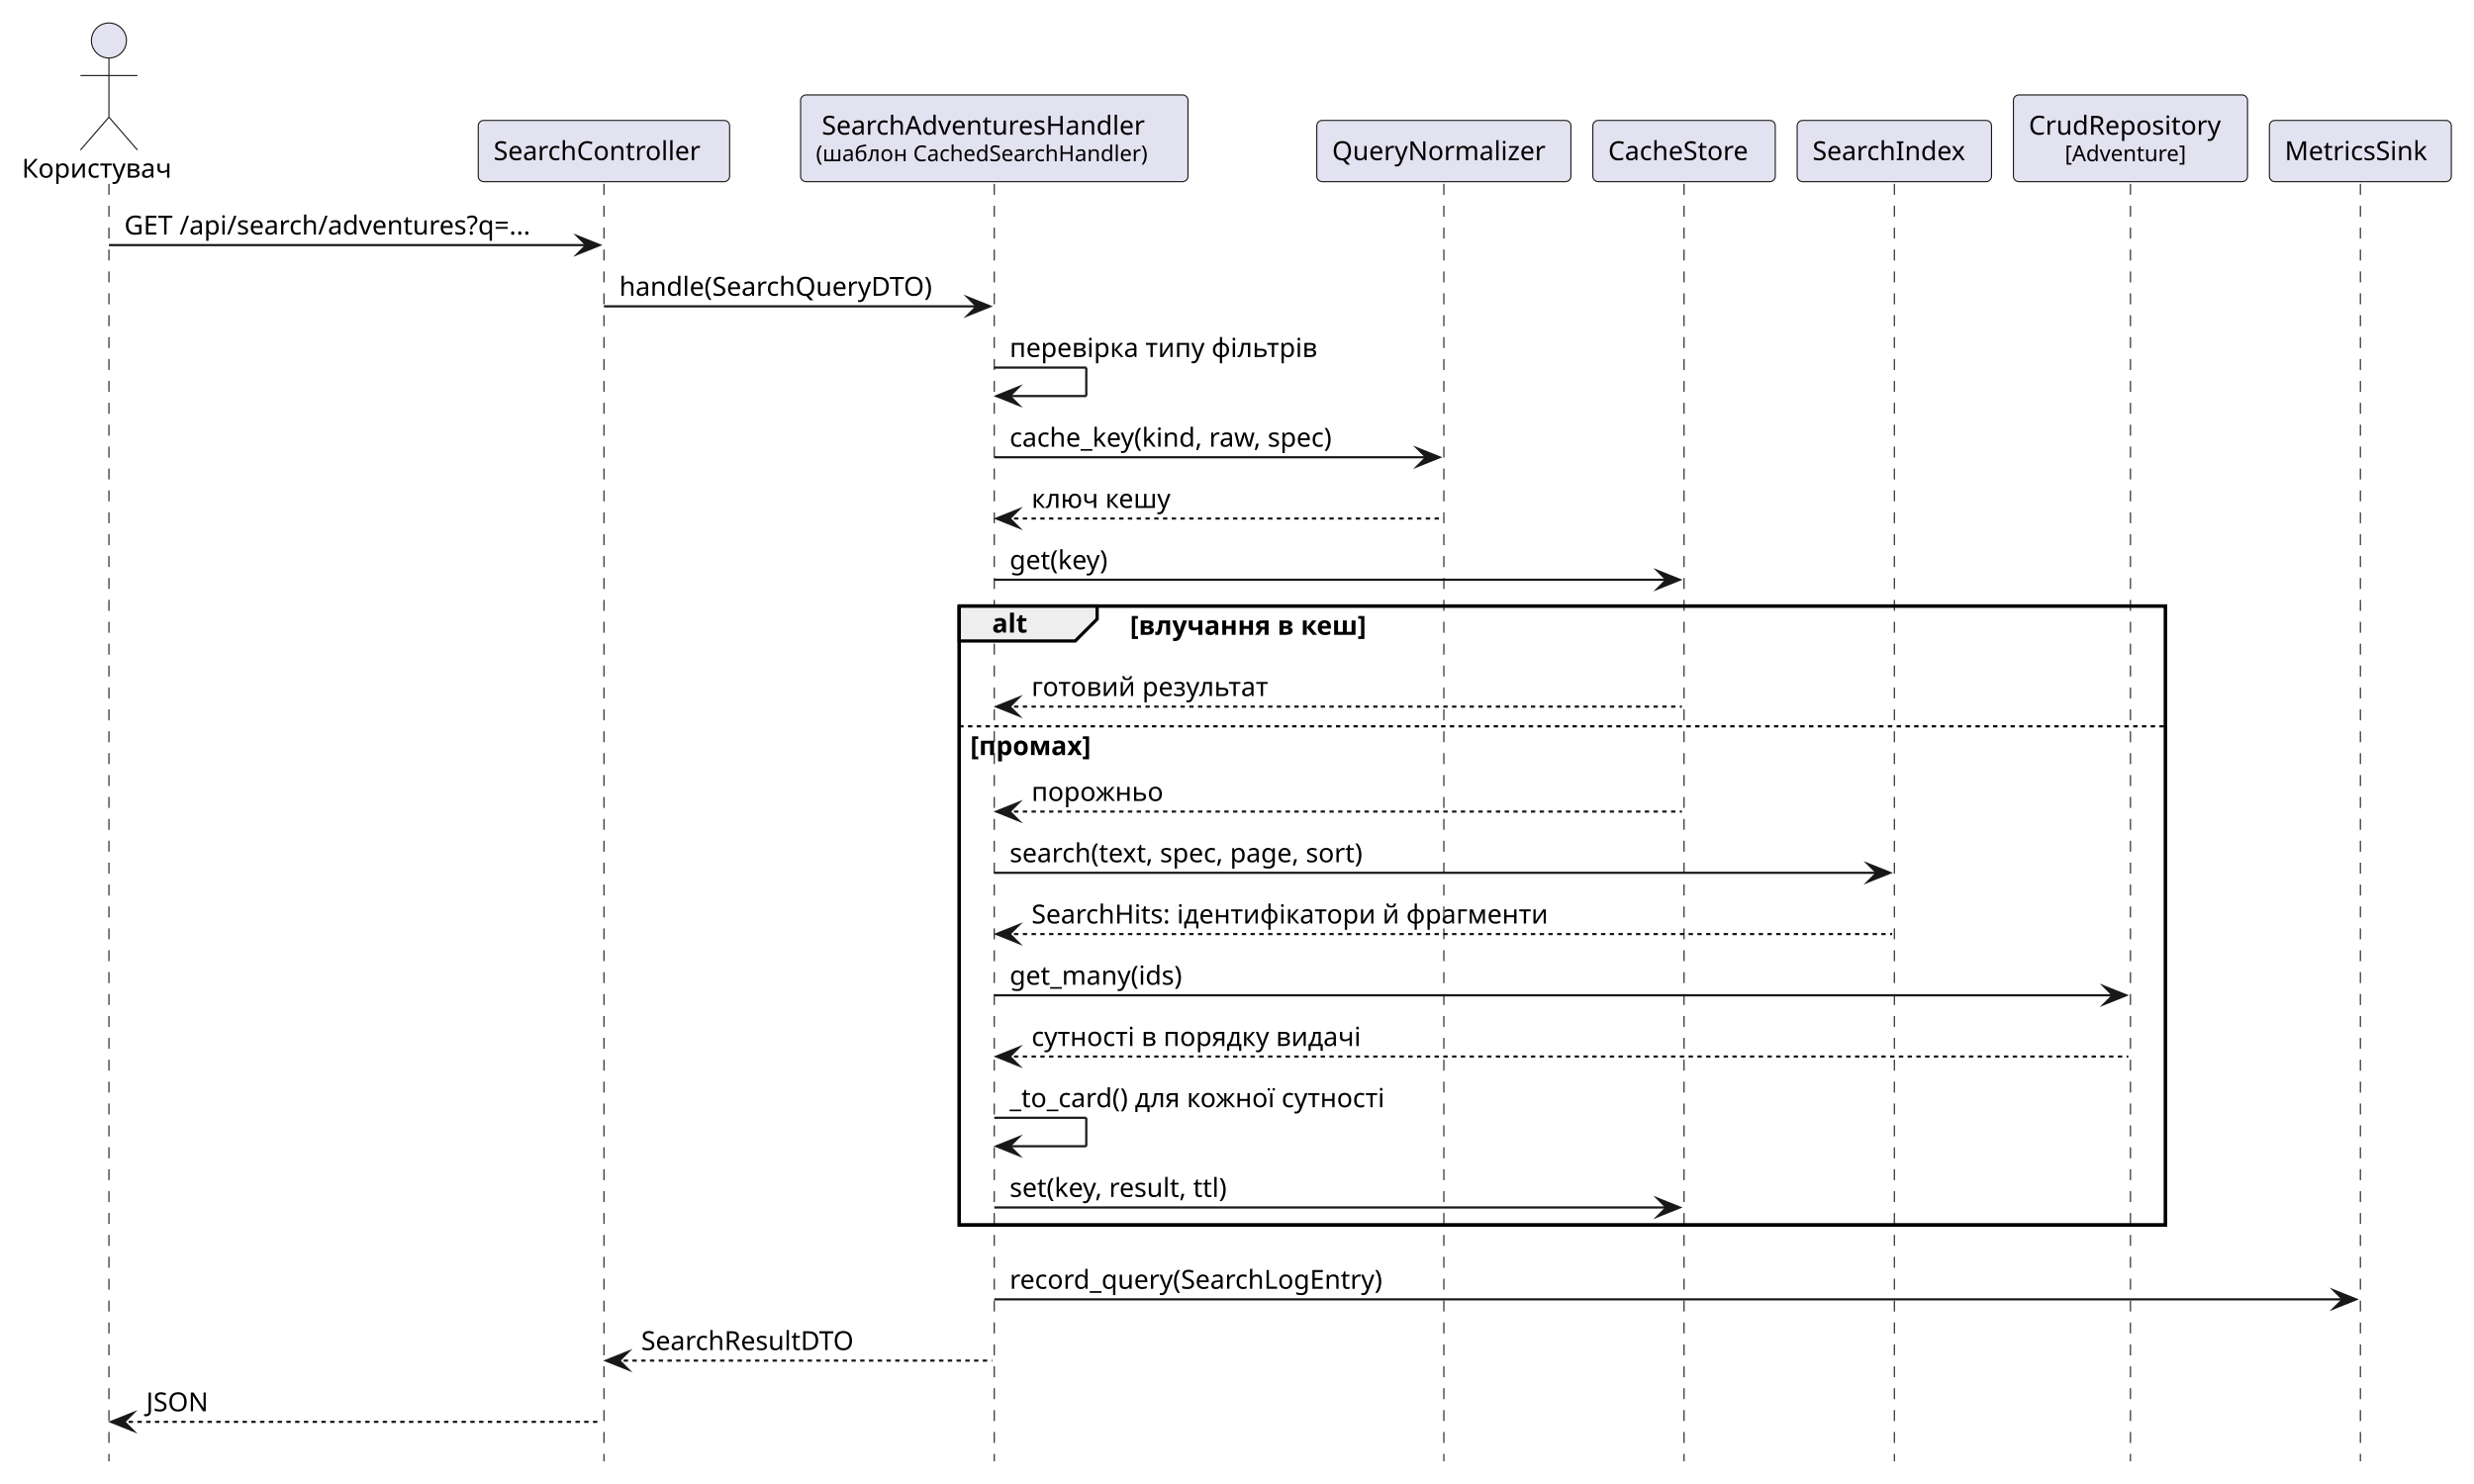
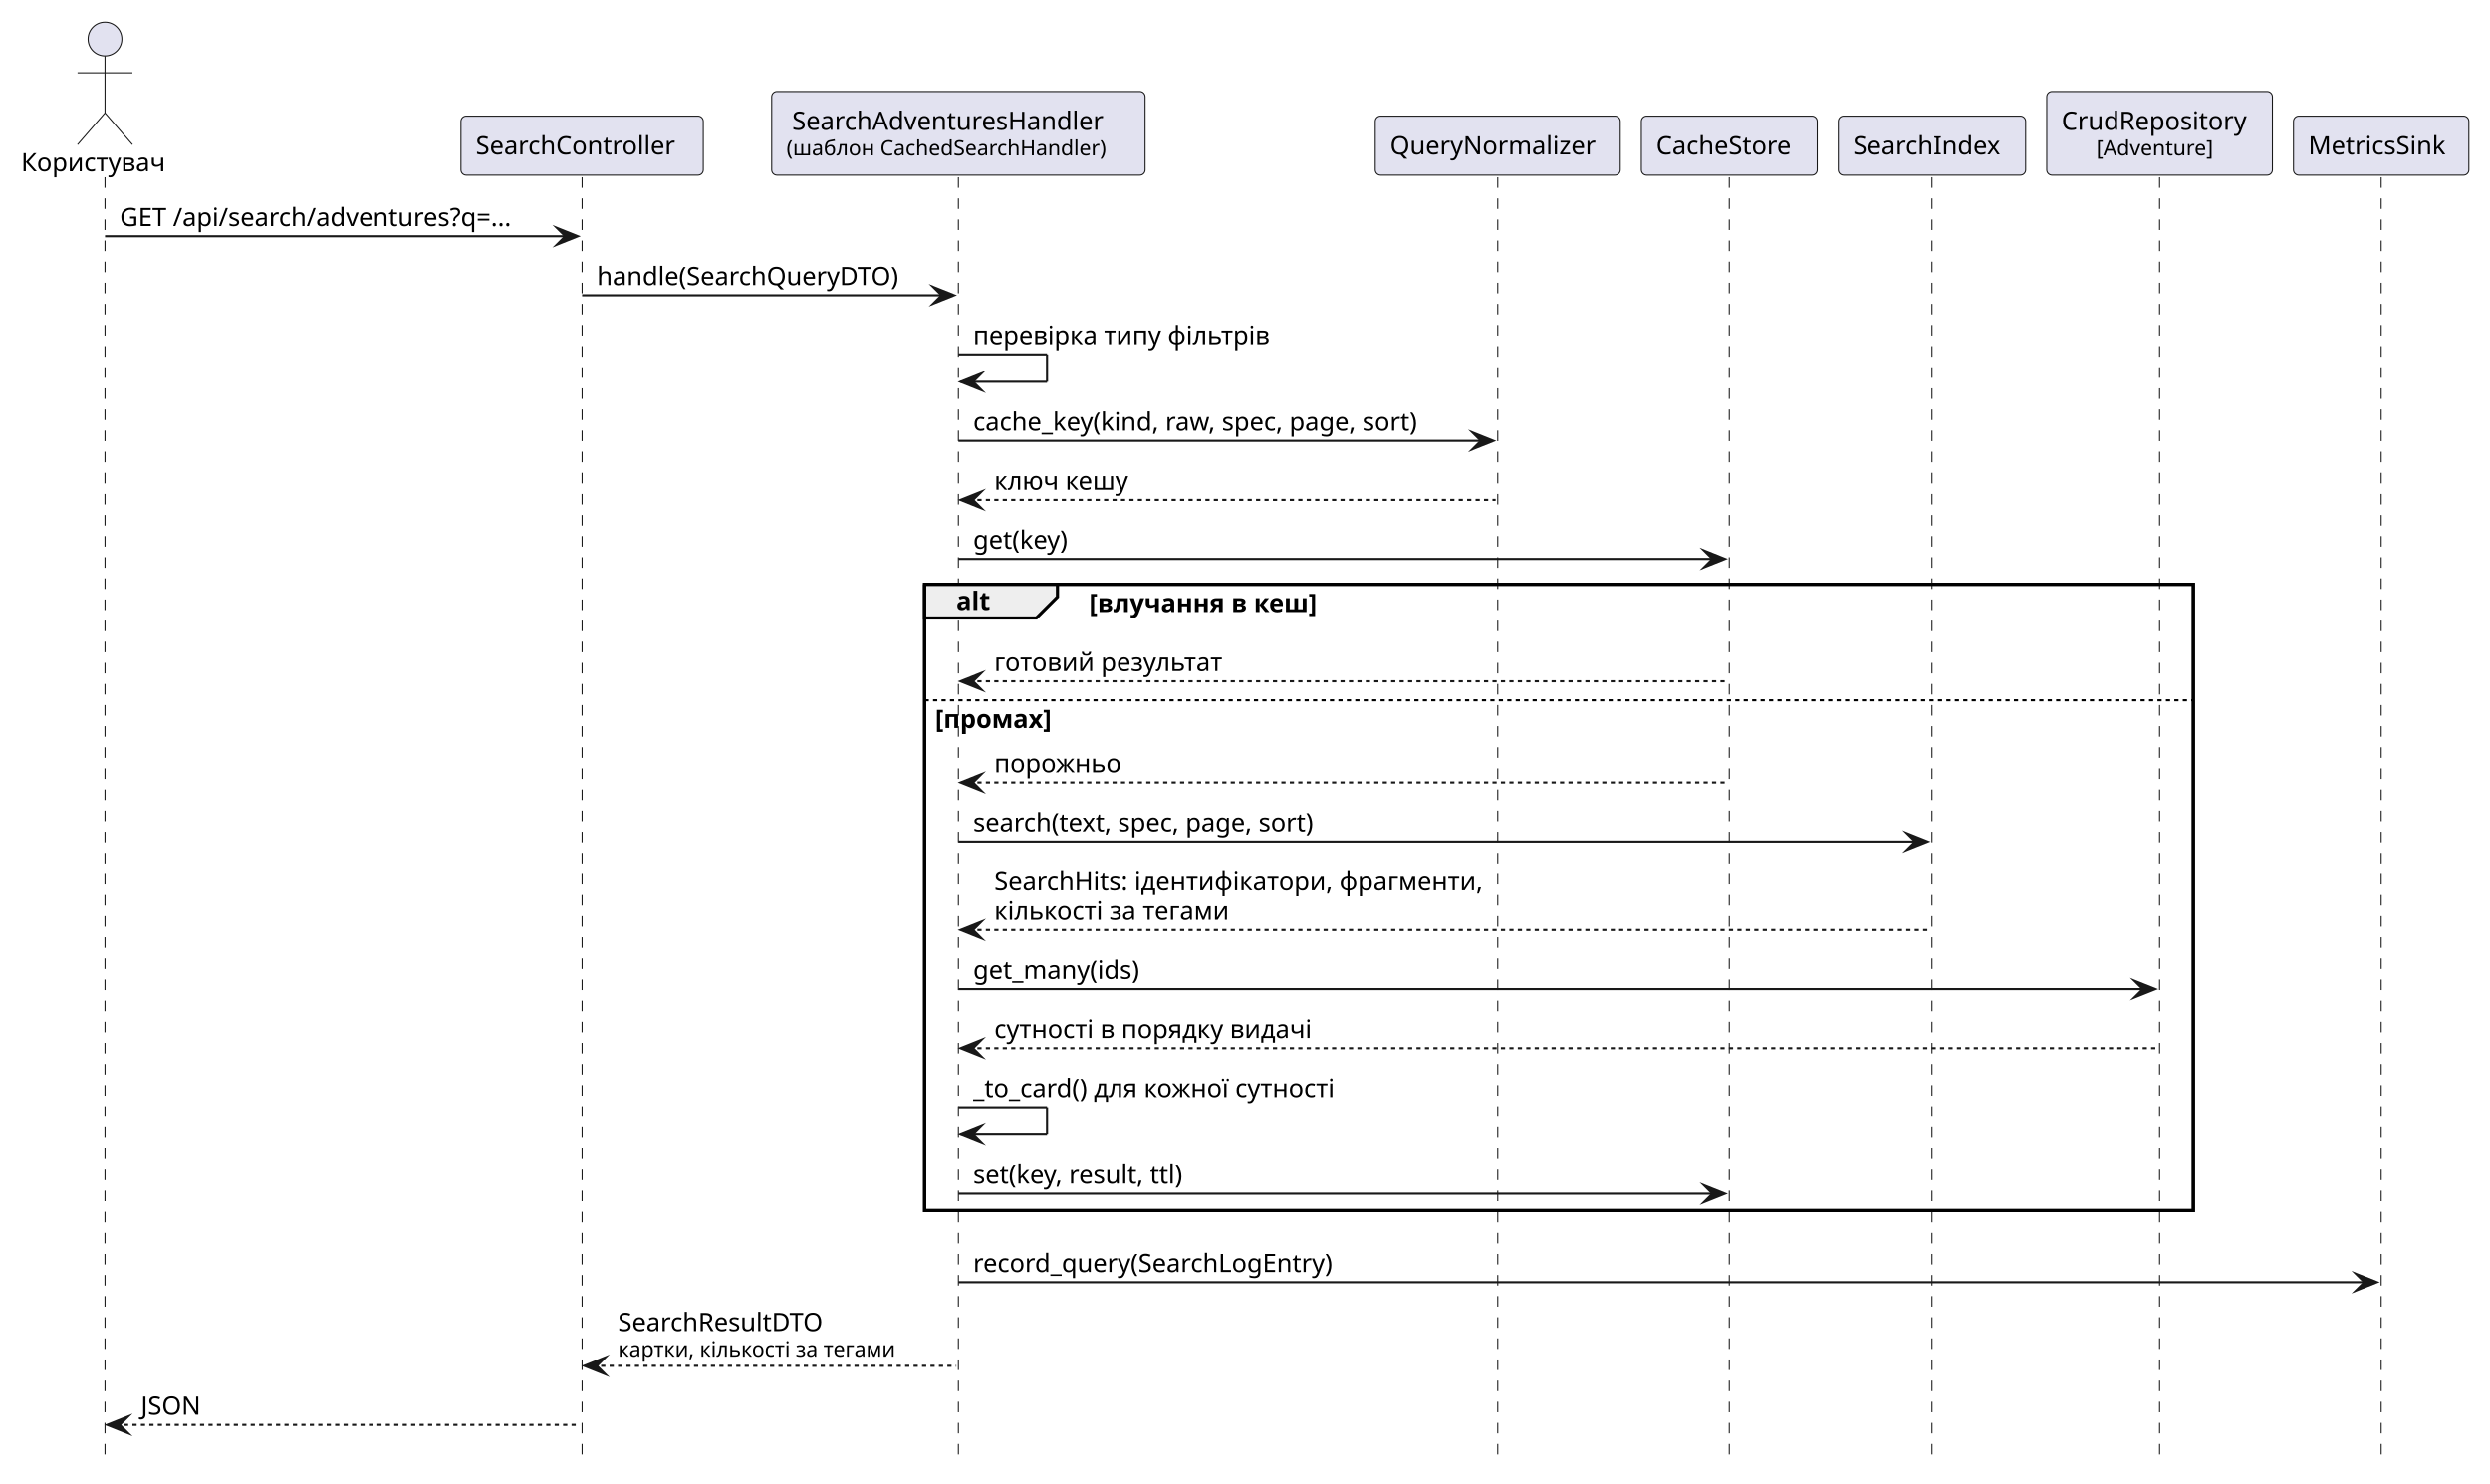
- <svg xmlns="http://www.w3.org/2000/svg" version="1.1" data-diagram-type="SEQUENCE" style="width:1765px;height:1059px;background:#FFFFFF;" width="1765.625px" height="1059.375px" viewBox="0 0 1765 1059" zoomAndPan="magnify" preserveAspectRatio="none" contentStyleType="text/css">
+ <svg xmlns="http://www.w3.org/2000/svg" version="1.1" data-diagram-type="SEQUENCE" style="width:1843px;height:1098px;background:#FFFFFF;" width="1843.75px" height="1098.438px" viewBox="0 0 1843 1098" zoomAndPan="magnify" preserveAspectRatio="none" contentStyleType="text/css">
  <defs />
  <g font-family="sans-serif" lengthAdjust="spacing">
-     <rect x="684.352" y="432.471" width="860.565" height="441.699" fill="none" style="stroke:#000;stroke-width:2.344;" />
+     <rect x="684.352" y="432.471" width="939.078" height="463.525" fill="none" style="stroke:#000;stroke-width:2.344;" />
    <g>
-       <rect x="72.252" y="131.201" width="12.5" height="911.572" fill="#000" fill-opacity="0" />
-       <line x1="77.721" y1="131.201" x2="77.721" y2="1042.773" style="stroke:#181818;stroke-width:0.781;stroke-dasharray:7.813,7.813;" />
+       <rect x="72.252" y="131.201" width="12.5" height="951.587" fill="#000" fill-opacity="0" />
+       <line x1="77.721" y1="131.201" x2="77.721" y2="1082.788" style="stroke:#181818;stroke-width:0.781;stroke-dasharray:7.813,7.813;" />
    </g>
    <g>
-       <rect x="425.389" y="131.201" width="12.5" height="911.572" fill="#000" fill-opacity="0" />
-       <line x1="430.858" y1="131.201" x2="430.858" y2="1042.773" style="stroke:#181818;stroke-width:0.781;stroke-dasharray:7.813,7.813;" />
+       <rect x="425.389" y="131.201" width="12.5" height="951.587" fill="#000" fill-opacity="0" />
+       <line x1="430.858" y1="131.201" x2="430.858" y2="1082.788" style="stroke:#181818;stroke-width:0.781;stroke-dasharray:7.813,7.813;" />
    </g>
    <g>
-       <rect x="703.883" y="131.201" width="12.5" height="911.572" fill="#000" fill-opacity="0" />
-       <line x1="709.352" y1="131.201" x2="709.352" y2="1042.773" style="stroke:#181818;stroke-width:0.781;stroke-dasharray:7.813,7.813;" />
+       <rect x="703.883" y="131.201" width="12.5" height="951.587" fill="#000" fill-opacity="0" />
+       <line x1="709.352" y1="131.201" x2="709.352" y2="1082.788" style="stroke:#181818;stroke-width:0.781;stroke-dasharray:7.813,7.813;" />
    </g>
    <g>
-       <rect x="1024.605" y="131.201" width="12.5" height="911.572" fill="#000" fill-opacity="0" />
-       <line x1="1030.074" y1="131.201" x2="1030.074" y2="1042.773" style="stroke:#181818;stroke-width:0.781;stroke-dasharray:7.813,7.813;" />
+       <rect x="1103.117" y="131.201" width="12.5" height="951.587" fill="#000" fill-opacity="0" />
+       <line x1="1108.586" y1="131.201" x2="1108.586" y2="1082.788" style="stroke:#181818;stroke-width:0.781;stroke-dasharray:7.813,7.813;" />
    </g>
    <g>
-       <rect x="1195.969" y="131.201" width="12.5" height="911.572" fill="#000" fill-opacity="0" />
-       <line x1="1201.437" y1="131.201" x2="1201.437" y2="1042.773" style="stroke:#181818;stroke-width:0.781;stroke-dasharray:7.813,7.813;" />
+       <rect x="1274.481" y="131.201" width="12.5" height="951.587" fill="#000" fill-opacity="0" />
+       <line x1="1279.95" y1="131.201" x2="1279.95" y2="1082.788" style="stroke:#181818;stroke-width:0.781;stroke-dasharray:7.813,7.813;" />
    </g>
    <g>
-       <rect x="1345.996" y="131.201" width="12.5" height="911.572" fill="#000" fill-opacity="0" />
-       <line x1="1351.465" y1="131.201" x2="1351.465" y2="1042.773" style="stroke:#181818;stroke-width:0.781;stroke-dasharray:7.813,7.813;" />
+       <rect x="1424.509" y="131.201" width="12.5" height="951.587" fill="#000" fill-opacity="0" />
+       <line x1="1429.977" y1="131.201" x2="1429.977" y2="1082.788" style="stroke:#181818;stroke-width:0.781;stroke-dasharray:7.813,7.813;" />
    </g>
    <g>
-       <rect x="1514.449" y="131.201" width="12.5" height="911.572" fill="#000" fill-opacity="0" />
-       <line x1="1519.917" y1="131.201" x2="1519.917" y2="1042.773" style="stroke:#181818;stroke-width:0.781;stroke-dasharray:7.813,7.813;" />
+       <rect x="1592.961" y="131.201" width="12.5" height="951.587" fill="#000" fill-opacity="0" />
+       <line x1="1598.43" y1="131.201" x2="1598.43" y2="1082.788" style="stroke:#181818;stroke-width:0.781;stroke-dasharray:7.813,7.813;" />
    </g>
    <g>
-       <rect x="1678.47" y="131.201" width="12.5" height="911.572" fill="#000" fill-opacity="0" />
-       <line x1="1683.939" y1="131.201" x2="1683.939" y2="1042.773" style="stroke:#181818;stroke-width:0.781;stroke-dasharray:7.813,7.813;" />
+       <rect x="1756.982" y="131.201" width="12.5" height="951.587" fill="#000" fill-opacity="0" />
+       <line x1="1762.451" y1="131.201" x2="1762.451" y2="1082.788" style="stroke:#181818;stroke-width:0.781;stroke-dasharray:7.813,7.813;" />
    </g>
    <text x="15.625" y="126.779" fill="#000" font-size="18.75" textLength="114.816">Користувач</text>
    <ellipse cx="77.721" cy="28.906" rx="12.5" ry="12.5" fill="#E2E2F0" style="stroke:#181818;stroke-width:0.781;" />
    <path d="M77.721,41.406 L77.721,83.594 M57.408,53.906 L98.033,53.906 M77.721,83.594 L57.408,107.031 M77.721,83.594 L98.033,107.031" style="stroke:#181818;stroke-width:0.781;" fill="none" />
    <rect x="341.185" y="85.938" width="179.346" height="43.701" fill="#E2E2F0" style="stroke:#181818;stroke-width:0.781;" rx="3.906" ry="3.906" />
    <text x="352.122" y="114.279" fill="#000" font-size="18.75" textLength="157.471">SearchController</text>
    <rect x="571.172" y="67.749" width="276.361" height="61.89" fill="#E2E2F0" style="stroke:#181818;stroke-width:0.781;" rx="3.906" ry="3.906" />
    <text x="586.278" y="96.091" fill="#000" font-size="18.75" textLength="246.149">SearchAdventuresHandler</text>
    <text x="582.109" y="115.016" fill="#000" font-size="15.625" textLength="254.486">(шаблон CachedSearchHandler)</text>
-     <rect x="939.412" y="85.938" width="181.323" height="43.701" fill="#E2E2F0" style="stroke:#181818;stroke-width:0.781;" rx="3.906" ry="3.906" />
-     <text x="950.349" y="114.279" fill="#000" font-size="18.75" textLength="159.448">QueryNormalizer</text>
-     <rect x="1136.36" y="85.938" width="130.154" height="43.701" fill="#E2E2F0" style="stroke:#181818;stroke-width:0.781;" rx="3.906" ry="3.906" />
-     <text x="1147.298" y="114.279" fill="#000" font-size="18.75" textLength="108.279">CacheStore</text>
-     <rect x="1282.14" y="85.938" width="138.651" height="43.701" fill="#E2E2F0" style="stroke:#181818;stroke-width:0.781;" rx="3.906" ry="3.906" />
-     <text x="1293.077" y="114.279" fill="#000" font-size="18.75" textLength="116.776">SearchIndex</text>
-     <rect x="1436.415" y="67.749" width="167.004" height="61.89" fill="#E2E2F0" style="stroke:#181818;stroke-width:0.781;" rx="3.906" ry="3.906" />
-     <text x="1447.353" y="96.091" fill="#000" font-size="18.75" textLength="145.129">CrudRepository</text>
-     <text x="1473.103" y="115.016" fill="#000" font-size="15.625" textLength="93.628">[Adventure]</text>
-     <rect x="1619.044" y="85.938" width="129.788" height="43.701" fill="#E2E2F0" style="stroke:#181818;stroke-width:0.781;" rx="3.906" ry="3.906" />
-     <text x="1629.982" y="114.279" fill="#000" font-size="18.75" textLength="107.913">MetricsSink</text>
+     <rect x="1017.924" y="85.938" width="181.323" height="43.701" fill="#E2E2F0" style="stroke:#181818;stroke-width:0.781;" rx="3.906" ry="3.906" />
+     <text x="1028.862" y="114.279" fill="#000" font-size="18.75" textLength="159.448">QueryNormalizer</text>
+     <rect x="1214.873" y="85.938" width="130.154" height="43.701" fill="#E2E2F0" style="stroke:#181818;stroke-width:0.781;" rx="3.906" ry="3.906" />
+     <text x="1225.81" y="114.279" fill="#000" font-size="18.75" textLength="108.279">CacheStore</text>
+     <rect x="1360.652" y="85.938" width="138.651" height="43.701" fill="#E2E2F0" style="stroke:#181818;stroke-width:0.781;" rx="3.906" ry="3.906" />
+     <text x="1371.59" y="114.279" fill="#000" font-size="18.75" textLength="116.776">SearchIndex</text>
+     <rect x="1514.928" y="67.749" width="167.004" height="61.89" fill="#E2E2F0" style="stroke:#181818;stroke-width:0.781;" rx="3.906" ry="3.906" />
+     <text x="1525.865" y="96.091" fill="#000" font-size="18.75" textLength="145.129">CrudRepository</text>
+     <text x="1551.616" y="115.016" fill="#000" font-size="15.625" textLength="93.628">[Adventure]</text>
+     <rect x="1697.557" y="85.938" width="129.788" height="43.701" fill="#E2E2F0" style="stroke:#181818;stroke-width:0.781;" rx="3.906" ry="3.906" />
+     <text x="1708.495" y="114.279" fill="#000" font-size="18.75" textLength="107.913">MetricsSink</text>
    <polygon points="412.108,168.652,427.733,174.902,412.108,181.152,418.358,174.902" fill="#181818" style="stroke:#181818;stroke-width:1.563;stroke-linejoin:miter;stroke-miterlimit:10;" />
    <line x1="77.721" y1="174.902" x2="421.483" y2="174.902" style="stroke:#181818;stroke-width:1.563;" />
    <text x="88.658" y="167.355" fill="#000" font-size="18.75" textLength="315.637">GET /api/search/adventures?q=...</text>
    <polygon points="690.602,212.354,706.227,218.604,690.602,224.854,696.852,218.604" fill="#181818" style="stroke:#181818;stroke-width:1.563;stroke-linejoin:miter;stroke-miterlimit:10;" />
    <line x1="430.858" y1="218.604" x2="699.977" y2="218.604" style="stroke:#181818;stroke-width:1.563;" />
    <text x="441.795" y="211.057" fill="#000" font-size="18.75" textLength="240.994">handle(SearchQueryDTO)</text>
    <line x1="709.352" y1="262.305" x2="774.977" y2="262.305" style="stroke:#181818;stroke-width:1.563;" />
    <line x1="774.977" y1="262.305" x2="774.977" y2="282.617" style="stroke:#181818;stroke-width:1.563;" />
    <line x1="710.915" y1="282.617" x2="774.977" y2="282.617" style="stroke:#181818;stroke-width:1.563;" />
    <polygon points="726.54,276.367,710.915,282.617,726.54,288.867,720.29,282.617" fill="#181818" style="stroke:#181818;stroke-width:1.563;stroke-linejoin:miter;stroke-miterlimit:10;" />
    <text x="720.29" y="254.758" fill="#000" font-size="18.75" textLength="239.951">перевірка типу фільтрів</text>
-     <polygon points="1011.324,320.068,1026.949,326.318,1011.324,332.568,1017.574,326.318" fill="#181818" style="stroke:#181818;stroke-width:1.563;stroke-linejoin:miter;stroke-miterlimit:10;" />
-     <line x1="709.352" y1="326.318" x2="1020.699" y2="326.318" style="stroke:#181818;stroke-width:1.563;" />
-     <text x="720.29" y="318.771" fill="#000" font-size="18.75" textLength="254.764">cache_key(kind, raw, spec)</text>
+     <polygon points="1089.836,320.068,1105.461,326.318,1089.836,332.568,1096.086,326.318" fill="#181818" style="stroke:#181818;stroke-width:1.563;stroke-linejoin:miter;stroke-miterlimit:10;" />
+     <line x1="709.352" y1="326.318" x2="1099.211" y2="326.318" style="stroke:#181818;stroke-width:1.563;" />
+     <text x="720.29" y="318.771" fill="#000" font-size="18.75" textLength="361.734">cache_key(kind, raw, spec, page, sort)</text>
    <polygon points="726.54,363.77,710.915,370.02,726.54,376.27,720.29,370.02" fill="#181818" style="stroke:#181818;stroke-width:1.563;stroke-linejoin:miter;stroke-miterlimit:10;" />
-     <line x1="717.165" y1="370.02" x2="1028.511" y2="370.02" style="stroke:#181818;stroke-width:1.563;stroke-dasharray:3.125,3.125;" />
+     <line x1="717.165" y1="370.02" x2="1107.024" y2="370.02" style="stroke:#181818;stroke-width:1.563;stroke-dasharray:3.125,3.125;" />
    <text x="735.915" y="362.473" fill="#000" font-size="18.75" textLength="107.245">ключ кешу</text>
-     <polygon points="1182.687,407.471,1198.312,413.721,1182.687,419.971,1188.937,413.721" fill="#181818" style="stroke:#181818;stroke-width:1.563;stroke-linejoin:miter;stroke-miterlimit:10;" />
-     <line x1="709.352" y1="413.721" x2="1192.062" y2="413.721" style="stroke:#181818;stroke-width:1.563;" />
+     <polygon points="1261.2,407.471,1276.825,413.721,1261.2,419.971,1267.45,413.721" fill="#181818" style="stroke:#181818;stroke-width:1.563;stroke-linejoin:miter;stroke-miterlimit:10;" />
+     <line x1="709.352" y1="413.721" x2="1270.575" y2="413.721" style="stroke:#181818;stroke-width:1.563;" />
    <text x="720.29" y="406.174" fill="#000" font-size="18.75" textLength="78.909">get(key)</text>
    <path d="M684.352,432.471 L782.707,432.471 L782.707,441.797 L767.082,457.422 L684.352,457.422 L684.352,432.471" style="stroke:#000;stroke-width:2.344;" fill="#EEE" />
-     <rect x="684.352" y="432.471" width="860.565" height="441.699" fill="none" style="stroke:#000;stroke-width:2.344;" />
+     <rect x="684.352" y="432.471" width="939.078" height="463.525" fill="none" style="stroke:#000;stroke-width:2.344;" />
    <text x="707.79" y="451.437" fill="#000" font-size="18.75" textLength="28.043" font-weight="700">alt</text>
    <text x="806.145" y="453" fill="#000" font-size="18.75" textLength="188.708" font-weight="700">[влучання в кеш]</text>
    <polygon points="726.54,497.998,710.915,504.248,726.54,510.498,720.29,504.248" fill="#181818" style="stroke:#181818;stroke-width:1.563;stroke-linejoin:miter;stroke-miterlimit:10;" />
-     <line x1="717.165" y1="504.248" x2="1199.875" y2="504.248" style="stroke:#181818;stroke-width:1.563;stroke-dasharray:3.125,3.125;" />
+     <line x1="717.165" y1="504.248" x2="1278.387" y2="504.248" style="stroke:#181818;stroke-width:1.563;stroke-dasharray:3.125,3.125;" />
    <text x="735.915" y="496.701" fill="#000" font-size="18.75" textLength="185.971">готовий результат</text>
-     <line x1="684.352" y1="518.311" x2="1544.917" y2="518.311" style="stroke:#000;stroke-width:1.563;stroke-dasharray:3.125,3.125;" />
+     <line x1="684.352" y1="518.311" x2="1623.43" y2="518.311" style="stroke:#000;stroke-width:1.563;stroke-dasharray:3.125,3.125;" />
    <text x="692.165" y="538.84" fill="#000" font-size="18.75" textLength="96.469" font-weight="700">[промах]</text>
    <polygon points="726.54,572.9,710.915,579.15,726.54,585.4,720.29,579.15" fill="#181818" style="stroke:#181818;stroke-width:1.563;stroke-linejoin:miter;stroke-miterlimit:10;" />
-     <line x1="717.165" y1="579.15" x2="1199.875" y2="579.15" style="stroke:#181818;stroke-width:1.563;stroke-dasharray:3.125,3.125;" />
+     <line x1="717.165" y1="579.15" x2="1278.387" y2="579.15" style="stroke:#181818;stroke-width:1.563;stroke-dasharray:3.125,3.125;" />
    <text x="735.915" y="571.603" fill="#000" font-size="18.75" textLength="98.776">порожньо</text>
-     <polygon points="1332.715,616.602,1348.34,622.852,1332.715,629.102,1338.965,622.852" fill="#181818" style="stroke:#181818;stroke-width:1.563;stroke-linejoin:miter;stroke-miterlimit:10;" />
-     <line x1="709.352" y1="622.852" x2="1342.09" y2="622.852" style="stroke:#181818;stroke-width:1.563;" />
+     <polygon points="1411.227,616.602,1426.852,622.852,1411.227,629.102,1417.477,622.852" fill="#181818" style="stroke:#181818;stroke-width:1.563;stroke-linejoin:miter;stroke-miterlimit:10;" />
+     <line x1="709.352" y1="622.852" x2="1420.602" y2="622.852" style="stroke:#181818;stroke-width:1.563;" />
    <text x="720.29" y="615.305" fill="#000" font-size="18.75" textLength="277.066">search(text, spec, page, sort)</text>
-     <polygon points="726.54,660.303,710.915,666.553,726.54,672.803,720.29,666.553" fill="#181818" style="stroke:#181818;stroke-width:1.563;stroke-linejoin:miter;stroke-miterlimit:10;" />
-     <line x1="717.165" y1="666.553" x2="1349.902" y2="666.553" style="stroke:#181818;stroke-width:1.563;stroke-dasharray:3.125,3.125;" />
-     <text x="735.915" y="659.006" fill="#000" font-size="18.75" textLength="403.574">SearchHits: ідентифікатори й фрагменти</text>
-     <polygon points="1501.167,704.004,1516.792,710.254,1501.167,716.504,1507.417,710.254" fill="#181818" style="stroke:#181818;stroke-width:1.563;stroke-linejoin:miter;stroke-miterlimit:10;" />
-     <line x1="709.352" y1="710.254" x2="1510.542" y2="710.254" style="stroke:#181818;stroke-width:1.563;" />
-     <text x="720.29" y="702.707" fill="#000" font-size="18.75" textLength="134.409">get_many(ids)</text>
-     <polygon points="726.54,747.705,710.915,753.955,726.54,760.205,720.29,753.955" fill="#181818" style="stroke:#181818;stroke-width:1.563;stroke-linejoin:miter;stroke-miterlimit:10;" />
-     <line x1="717.165" y1="753.955" x2="1518.355" y2="753.955" style="stroke:#181818;stroke-width:1.563;stroke-dasharray:3.125,3.125;" />
-     <text x="735.915" y="746.408" fill="#000" font-size="18.75" textLength="257.703">сутності в порядку видачі</text>
-     <line x1="709.352" y1="797.656" x2="774.977" y2="797.656" style="stroke:#181818;stroke-width:1.563;" />
-     <line x1="774.977" y1="797.656" x2="774.977" y2="817.969" style="stroke:#181818;stroke-width:1.563;" />
-     <line x1="710.915" y1="817.969" x2="774.977" y2="817.969" style="stroke:#181818;stroke-width:1.563;" />
-     <polygon points="726.54,811.719,710.915,817.969,726.54,824.219,720.29,817.969" fill="#181818" style="stroke:#181818;stroke-width:1.563;stroke-linejoin:miter;stroke-miterlimit:10;" />
-     <text x="720.29" y="790.109" fill="#000" font-size="18.75" textLength="298.846">_to_card() для кожної сутності</text>
-     <polygon points="1182.687,855.42,1198.312,861.67,1182.687,867.92,1188.937,861.67" fill="#181818" style="stroke:#181818;stroke-width:1.563;stroke-linejoin:miter;stroke-miterlimit:10;" />
-     <line x1="709.352" y1="861.67" x2="1192.062" y2="861.67" style="stroke:#181818;stroke-width:1.563;" />
-     <text x="720.29" y="854.123" fill="#000" font-size="18.75" textLength="173.987">set(key, result, ttl)</text>
-     <polygon points="1665.189,920.996,1680.814,927.246,1665.189,933.496,1671.439,927.246" fill="#181818" style="stroke:#181818;stroke-width:1.563;stroke-linejoin:miter;stroke-miterlimit:10;" />
-     <line x1="709.352" y1="927.246" x2="1674.564" y2="927.246" style="stroke:#181818;stroke-width:1.563;" />
-     <text x="720.29" y="919.699" fill="#000" font-size="18.75" textLength="287.302">record_query(SearchLogEntry)</text>
-     <polygon points="448.045,964.697,432.42,970.947,448.045,977.197,441.795,970.947" fill="#181818" style="stroke:#181818;stroke-width:1.563;stroke-linejoin:miter;stroke-miterlimit:10;" />
-     <line x1="438.67" y1="970.947" x2="707.79" y2="970.947" style="stroke:#181818;stroke-width:1.563;stroke-dasharray:3.125,3.125;" />
-     <text x="457.42" y="963.4" fill="#000" font-size="18.75" textLength="164.255">SearchResultDTO</text>
-     <polygon points="94.908,1008.398,79.283,1014.648,94.908,1020.898,88.658,1014.648" fill="#181818" style="stroke:#181818;stroke-width:1.563;stroke-linejoin:miter;stroke-miterlimit:10;" />
-     <line x1="85.533" y1="1014.648" x2="429.295" y2="1014.648" style="stroke:#181818;stroke-width:1.563;stroke-dasharray:3.125,3.125;" />
-     <text x="104.283" y="1007.101" fill="#000" font-size="18.75" textLength="46.216">JSON</text>
+     <polygon points="726.54,682.129,710.915,688.379,726.54,694.629,720.29,688.379" fill="#181818" style="stroke:#181818;stroke-width:1.563;stroke-linejoin:miter;stroke-miterlimit:10;" />
+     <line x1="717.165" y1="688.379" x2="1428.415" y2="688.379" style="stroke:#181818;stroke-width:1.563;stroke-dasharray:3.125,3.125;" />
+     <text x="735.915" y="659.006" fill="#000" font-size="18.75" textLength="397.348">SearchHits: ідентифікатори, фрагменти,</text>
+     <text x="735.915" y="680.832" fill="#000" font-size="18.75" textLength="192.316">кількості за тегами</text>
+     <polygon points="1579.68,725.83,1595.305,732.08,1579.68,738.33,1585.93,732.08" fill="#181818" style="stroke:#181818;stroke-width:1.563;stroke-linejoin:miter;stroke-miterlimit:10;" />
+     <line x1="709.352" y1="732.08" x2="1589.055" y2="732.08" style="stroke:#181818;stroke-width:1.563;" />
+     <text x="720.29" y="724.533" fill="#000" font-size="18.75" textLength="134.409">get_many(ids)</text>
+     <polygon points="726.54,769.531,710.915,775.781,726.54,782.031,720.29,775.781" fill="#181818" style="stroke:#181818;stroke-width:1.563;stroke-linejoin:miter;stroke-miterlimit:10;" />
+     <line x1="717.165" y1="775.781" x2="1596.867" y2="775.781" style="stroke:#181818;stroke-width:1.563;stroke-dasharray:3.125,3.125;" />
+     <text x="735.915" y="768.234" fill="#000" font-size="18.75" textLength="257.703">сутності в порядку видачі</text>
+     <line x1="709.352" y1="819.482" x2="774.977" y2="819.482" style="stroke:#181818;stroke-width:1.563;" />
+     <line x1="774.977" y1="819.482" x2="774.977" y2="839.795" style="stroke:#181818;stroke-width:1.563;" />
+     <line x1="710.915" y1="839.795" x2="774.977" y2="839.795" style="stroke:#181818;stroke-width:1.563;" />
+     <polygon points="726.54,833.545,710.915,839.795,726.54,846.045,720.29,839.795" fill="#181818" style="stroke:#181818;stroke-width:1.563;stroke-linejoin:miter;stroke-miterlimit:10;" />
+     <text x="720.29" y="811.935" fill="#000" font-size="18.75" textLength="298.846">_to_card() для кожної сутності</text>
+     <polygon points="1261.2,877.246,1276.825,883.496,1261.2,889.746,1267.45,883.496" fill="#181818" style="stroke:#181818;stroke-width:1.563;stroke-linejoin:miter;stroke-miterlimit:10;" />
+     <line x1="709.352" y1="883.496" x2="1270.575" y2="883.496" style="stroke:#181818;stroke-width:1.563;" />
+     <text x="720.29" y="875.949" fill="#000" font-size="18.75" textLength="173.987">set(key, result, ttl)</text>
+     <polygon points="1743.701,942.822,1759.326,949.072,1743.701,955.322,1749.951,949.072" fill="#181818" style="stroke:#181818;stroke-width:1.563;stroke-linejoin:miter;stroke-miterlimit:10;" />
+     <line x1="709.352" y1="949.072" x2="1753.076" y2="949.072" style="stroke:#181818;stroke-width:1.563;" />
+     <text x="720.29" y="941.525" fill="#000" font-size="18.75" textLength="287.302">record_query(SearchLogEntry)</text>
+     <polygon points="448.045,1004.712,432.42,1010.962,448.045,1017.212,441.795,1010.962" fill="#181818" style="stroke:#181818;stroke-width:1.563;stroke-linejoin:miter;stroke-miterlimit:10;" />
+     <line x1="438.67" y1="1010.962" x2="707.79" y2="1010.962" style="stroke:#181818;stroke-width:1.563;stroke-dasharray:3.125,3.125;" />
+     <text x="457.42" y="985.226" fill="#000" font-size="18.75" textLength="164.255">SearchResultDTO</text>
+     <text x="457.42" y="1004.152" fill="#000" font-size="15.625" textLength="227.821">картки, кількості за тегами</text>
+     <polygon points="94.908,1048.413,79.283,1054.663,94.908,1060.913,88.658,1054.663" fill="#181818" style="stroke:#181818;stroke-width:1.563;stroke-linejoin:miter;stroke-miterlimit:10;" />
+     <line x1="85.533" y1="1054.663" x2="429.295" y2="1054.663" style="stroke:#181818;stroke-width:1.563;stroke-dasharray:3.125,3.125;" />
+     <text x="104.283" y="1047.116" fill="#000" font-size="18.75" textLength="46.216">JSON</text>
  </g>
</svg>
